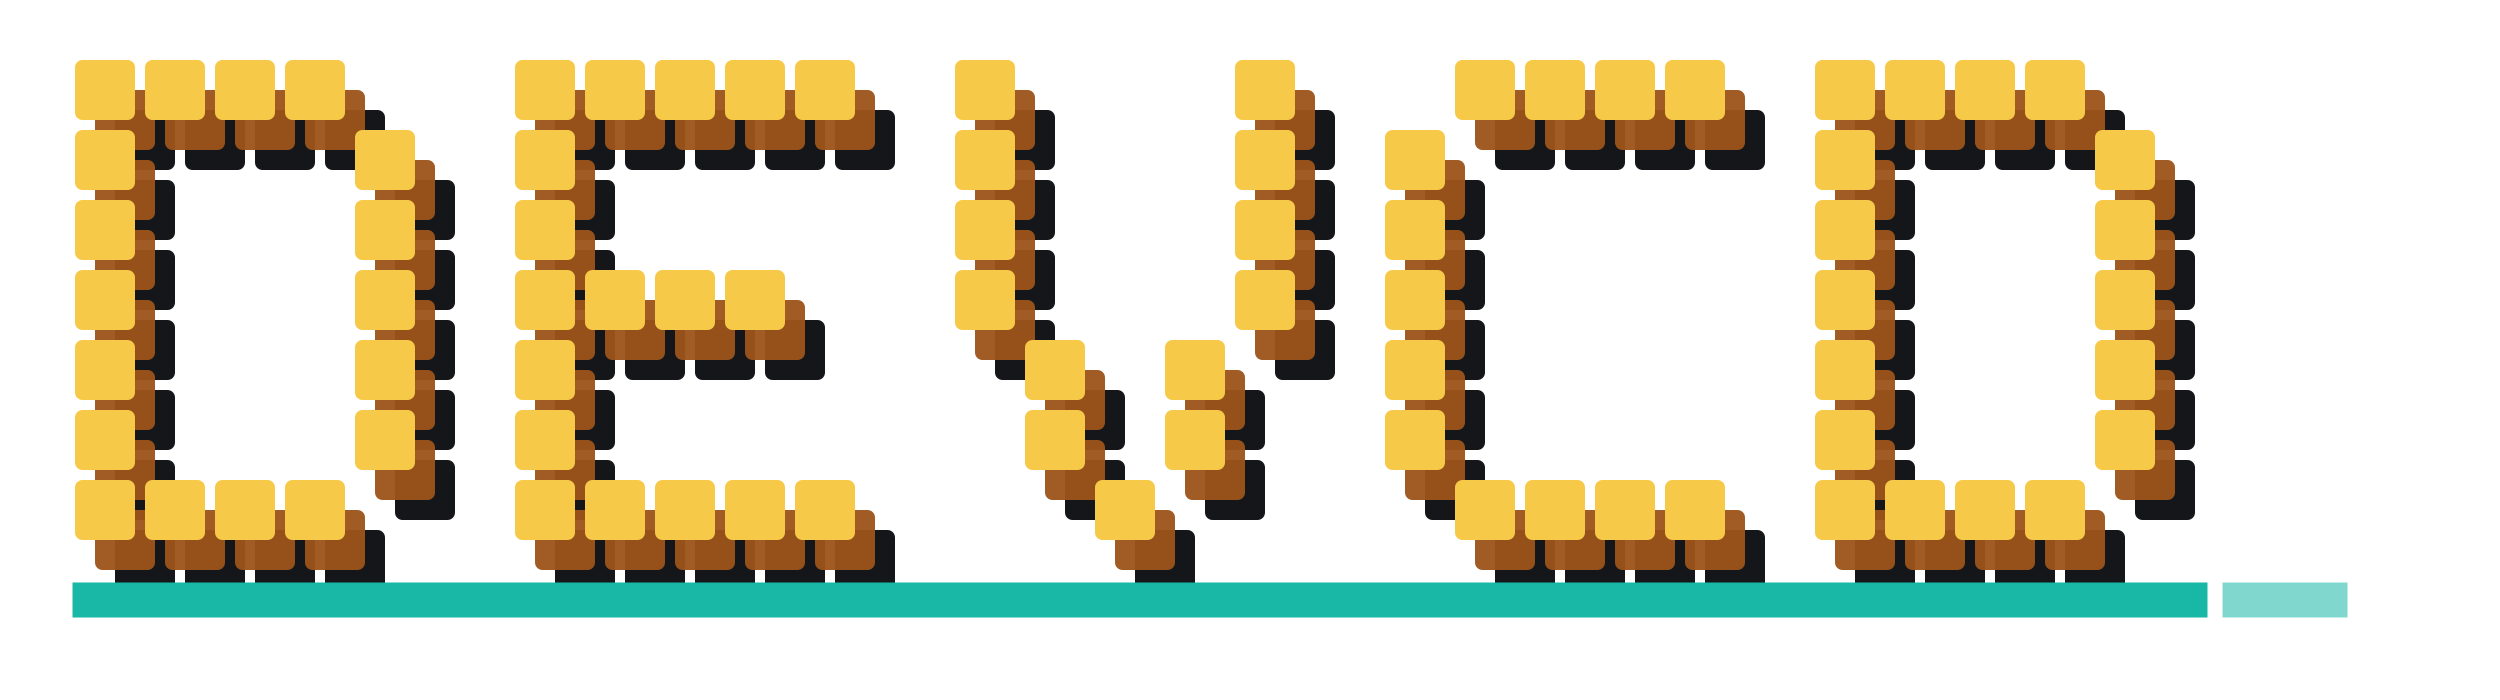
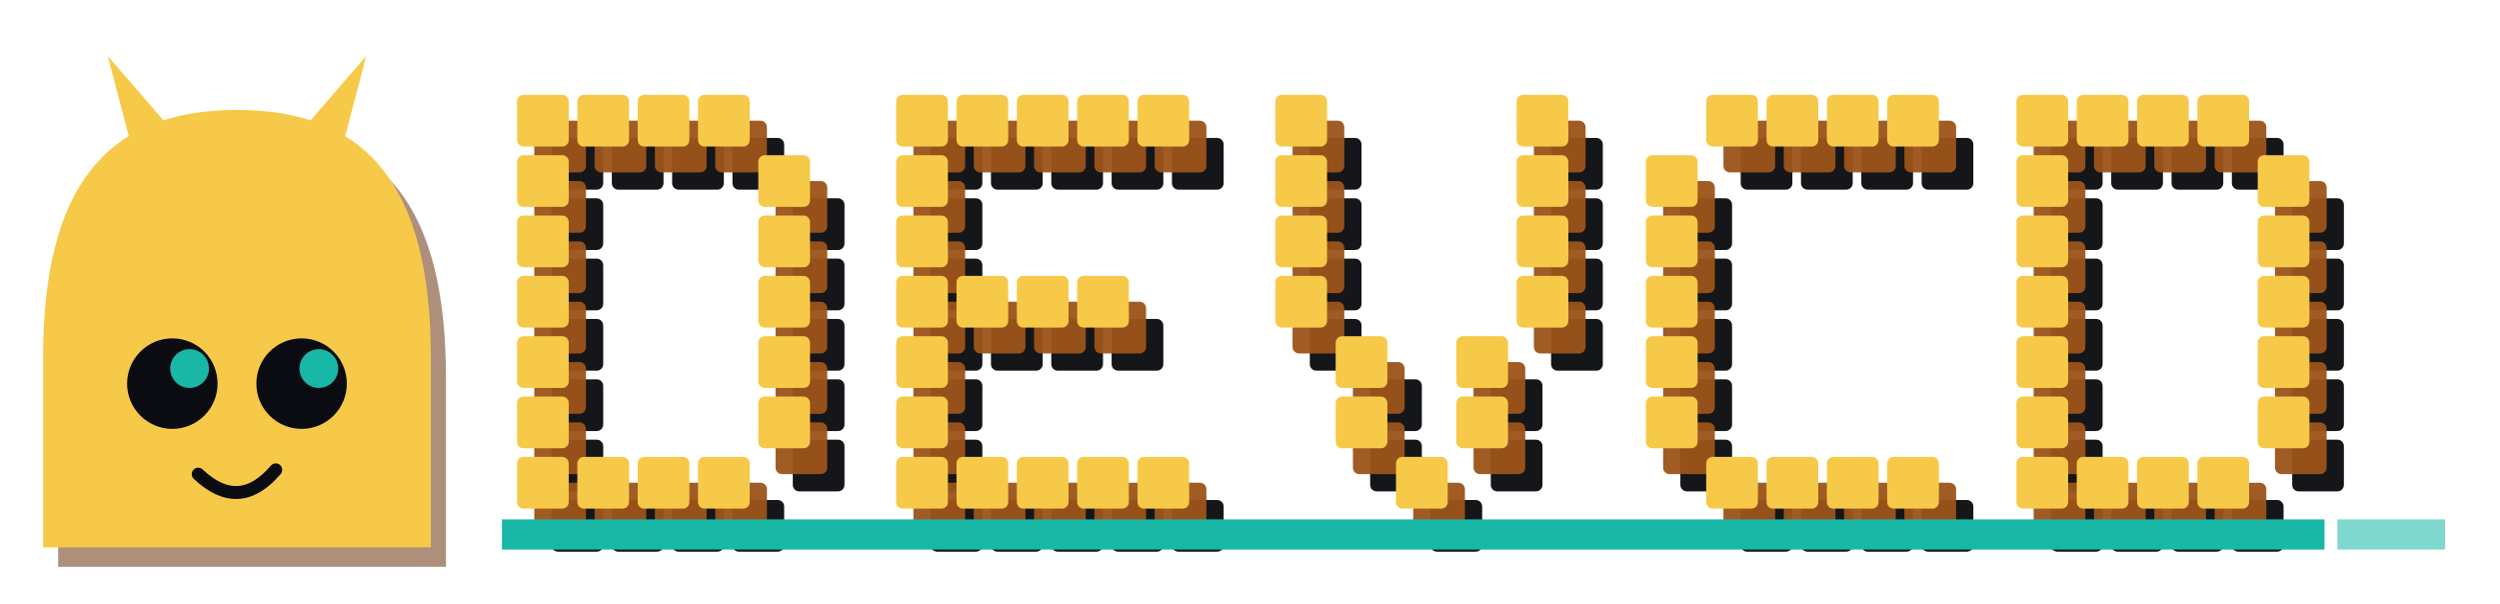
- <svg xmlns="http://www.w3.org/2000/svg" width="500" height="140" viewBox="100 22 500 140" role="img" aria-labelledby="title desc">
+ <svg xmlns="http://www.w3.org/2000/svg" width="580" height="140" viewBox="0 0 580 140" role="img" aria-labelledby="title desc">
  <defs>
    <rect id="px" width="12" height="12" rx="1.5" fill="currentColor" />
    <g id="devcd-pixels">
      <use href="#px" x="0" y="0" />
      <use href="#px" x="14" y="0" />
      <use href="#px" x="28" y="0" />
      <use href="#px" x="42" y="0" />
      <use href="#px" x="0" y="14" />
      <use href="#px" x="56" y="14" />
      <use href="#px" x="0" y="28" />
      <use href="#px" x="56" y="28" />
      <use href="#px" x="0" y="42" />
      <use href="#px" x="56" y="42" />
      <use href="#px" x="0" y="56" />
      <use href="#px" x="56" y="56" />
      <use href="#px" x="0" y="70" />
      <use href="#px" x="56" y="70" />
      <use href="#px" x="0" y="84" />
      <use href="#px" x="14" y="84" />
      <use href="#px" x="28" y="84" />
      <use href="#px" x="42" y="84" />
      <use href="#px" x="88" y="0" />
      <use href="#px" x="102" y="0" />
      <use href="#px" x="116" y="0" />
      <use href="#px" x="130" y="0" />
      <use href="#px" x="144" y="0" />
      <use href="#px" x="88" y="14" />
      <use href="#px" x="88" y="28" />
      <use href="#px" x="88" y="42" />
      <use href="#px" x="102" y="42" />
      <use href="#px" x="116" y="42" />
      <use href="#px" x="130" y="42" />
      <use href="#px" x="88" y="56" />
      <use href="#px" x="88" y="70" />
      <use href="#px" x="88" y="84" />
      <use href="#px" x="102" y="84" />
      <use href="#px" x="116" y="84" />
      <use href="#px" x="130" y="84" />
      <use href="#px" x="144" y="84" />
      <use href="#px" x="176" y="0" />
      <use href="#px" x="232" y="0" />
      <use href="#px" x="176" y="14" />
      <use href="#px" x="232" y="14" />
      <use href="#px" x="176" y="28" />
      <use href="#px" x="232" y="28" />
      <use href="#px" x="176" y="42" />
      <use href="#px" x="232" y="42" />
      <use href="#px" x="190" y="56" />
      <use href="#px" x="218" y="56" />
      <use href="#px" x="190" y="70" />
      <use href="#px" x="218" y="70" />
      <use href="#px" x="204" y="84" />
      <use href="#px" x="276" y="0" />
      <use href="#px" x="290" y="0" />
      <use href="#px" x="304" y="0" />
      <use href="#px" x="318" y="0" />
      <use href="#px" x="262" y="14" />
      <use href="#px" x="262" y="28" />
      <use href="#px" x="262" y="42" />
      <use href="#px" x="262" y="56" />
      <use href="#px" x="262" y="70" />
      <use href="#px" x="276" y="84" />
      <use href="#px" x="290" y="84" />
      <use href="#px" x="304" y="84" />
      <use href="#px" x="318" y="84" />
      <use href="#px" x="348" y="0" />
      <use href="#px" x="362" y="0" />
      <use href="#px" x="376" y="0" />
      <use href="#px" x="390" y="0" />
      <use href="#px" x="348" y="14" />
      <use href="#px" x="404" y="14" />
      <use href="#px" x="348" y="28" />
      <use href="#px" x="404" y="28" />
      <use href="#px" x="348" y="42" />
      <use href="#px" x="404" y="42" />
      <use href="#px" x="348" y="56" />
      <use href="#px" x="404" y="56" />
      <use href="#px" x="348" y="70" />
      <use href="#px" x="404" y="70" />
      <use href="#px" x="348" y="84" />
      <use href="#px" x="362" y="84" />
      <use href="#px" x="376" y="84" />
      <use href="#px" x="390" y="84" />
    </g>
  </defs>
-   <use href="#devcd-pixels" x="115" y="34" color="#080a0f" transform="translate(8 10)" opacity="0.95" />
-   <use href="#devcd-pixels" x="115" y="34" color="#9b5419" transform="translate(4 6)" opacity="0.95" />
-   <use href="#devcd-pixels" x="115" y="34" color="#f7c948" />
-   <path d="M118 142h420" stroke="#18b7a6" stroke-width="7" stroke-linecap="square" />
-   <path d="M548 142h18" stroke="#18b7a6" stroke-width="7" stroke-linecap="square" opacity="0.55" />
+   <g transform="translate(-20,-2) scale(0.50)">
+     <path d="M 60,258 L 60,170 C 60,90 90,55 150,55 C 210,55 240,90 240,170 L 240,258 Z" fill="#6b3310" transform="translate(7 9)" opacity="0.55" />
+     <path d="M 60,258 L 60,170 C 60,90 90,55 150,55 C 210,55 240,90 240,170 L 240,258 Z" fill="#f7c948" />
+     <path d="M 100,68 L 90,30 L 116,60" fill="#f7c948" />
+     <path d="M 200,68 L 210,30 L 184,60" fill="#f7c948" />
+     <circle cx="120" cy="182" r="21" fill="#0a0c12" />
+     <circle cx="128" cy="175" r="9" fill="#18b7a6" />
+     <circle cx="180" cy="182" r="21" fill="#0a0c12" />
+     <circle cx="188" cy="175" r="9" fill="#18b7a6" />
+     <path d="M 132,224 Q 151,242 168,222" fill="none" stroke="#0a0c12" stroke-width="6" stroke-linecap="round" />
+   </g>
+   <use href="#devcd-pixels" x="120" y="22" color="#080a0f" transform="translate(8 10)" opacity="0.95" />
+   <use href="#devcd-pixels" x="120" y="22" color="#9b5419" transform="translate(4 6)" opacity="0.95" />
+   <use href="#devcd-pixels" x="120" y="22" color="#f7c948" />
+   <path d="M120 124h416" stroke="#18b7a6" stroke-width="7" stroke-linecap="square" />
+   <path d="M546 124h18" stroke="#18b7a6" stroke-width="7" stroke-linecap="square" opacity="0.55" />
</svg>
